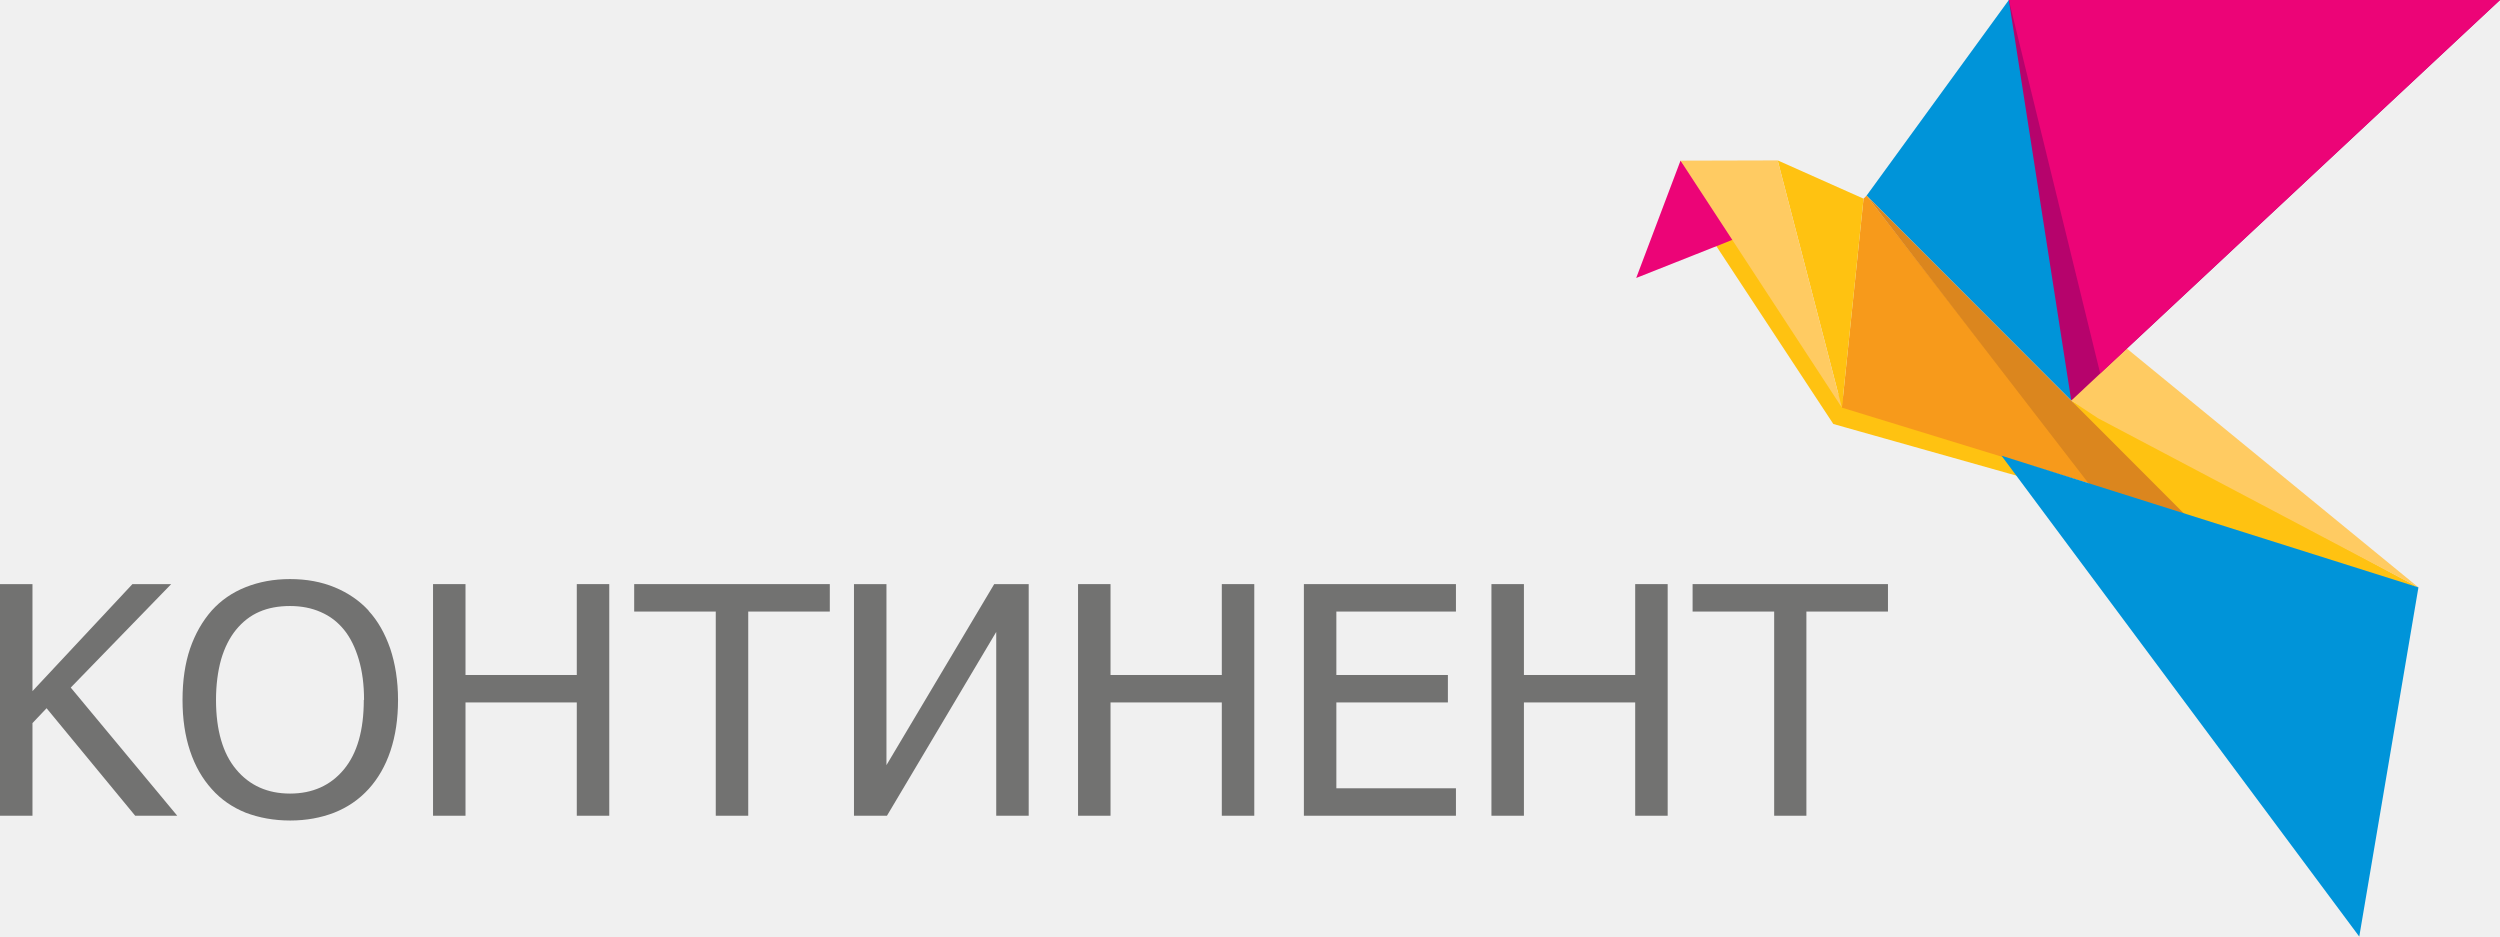
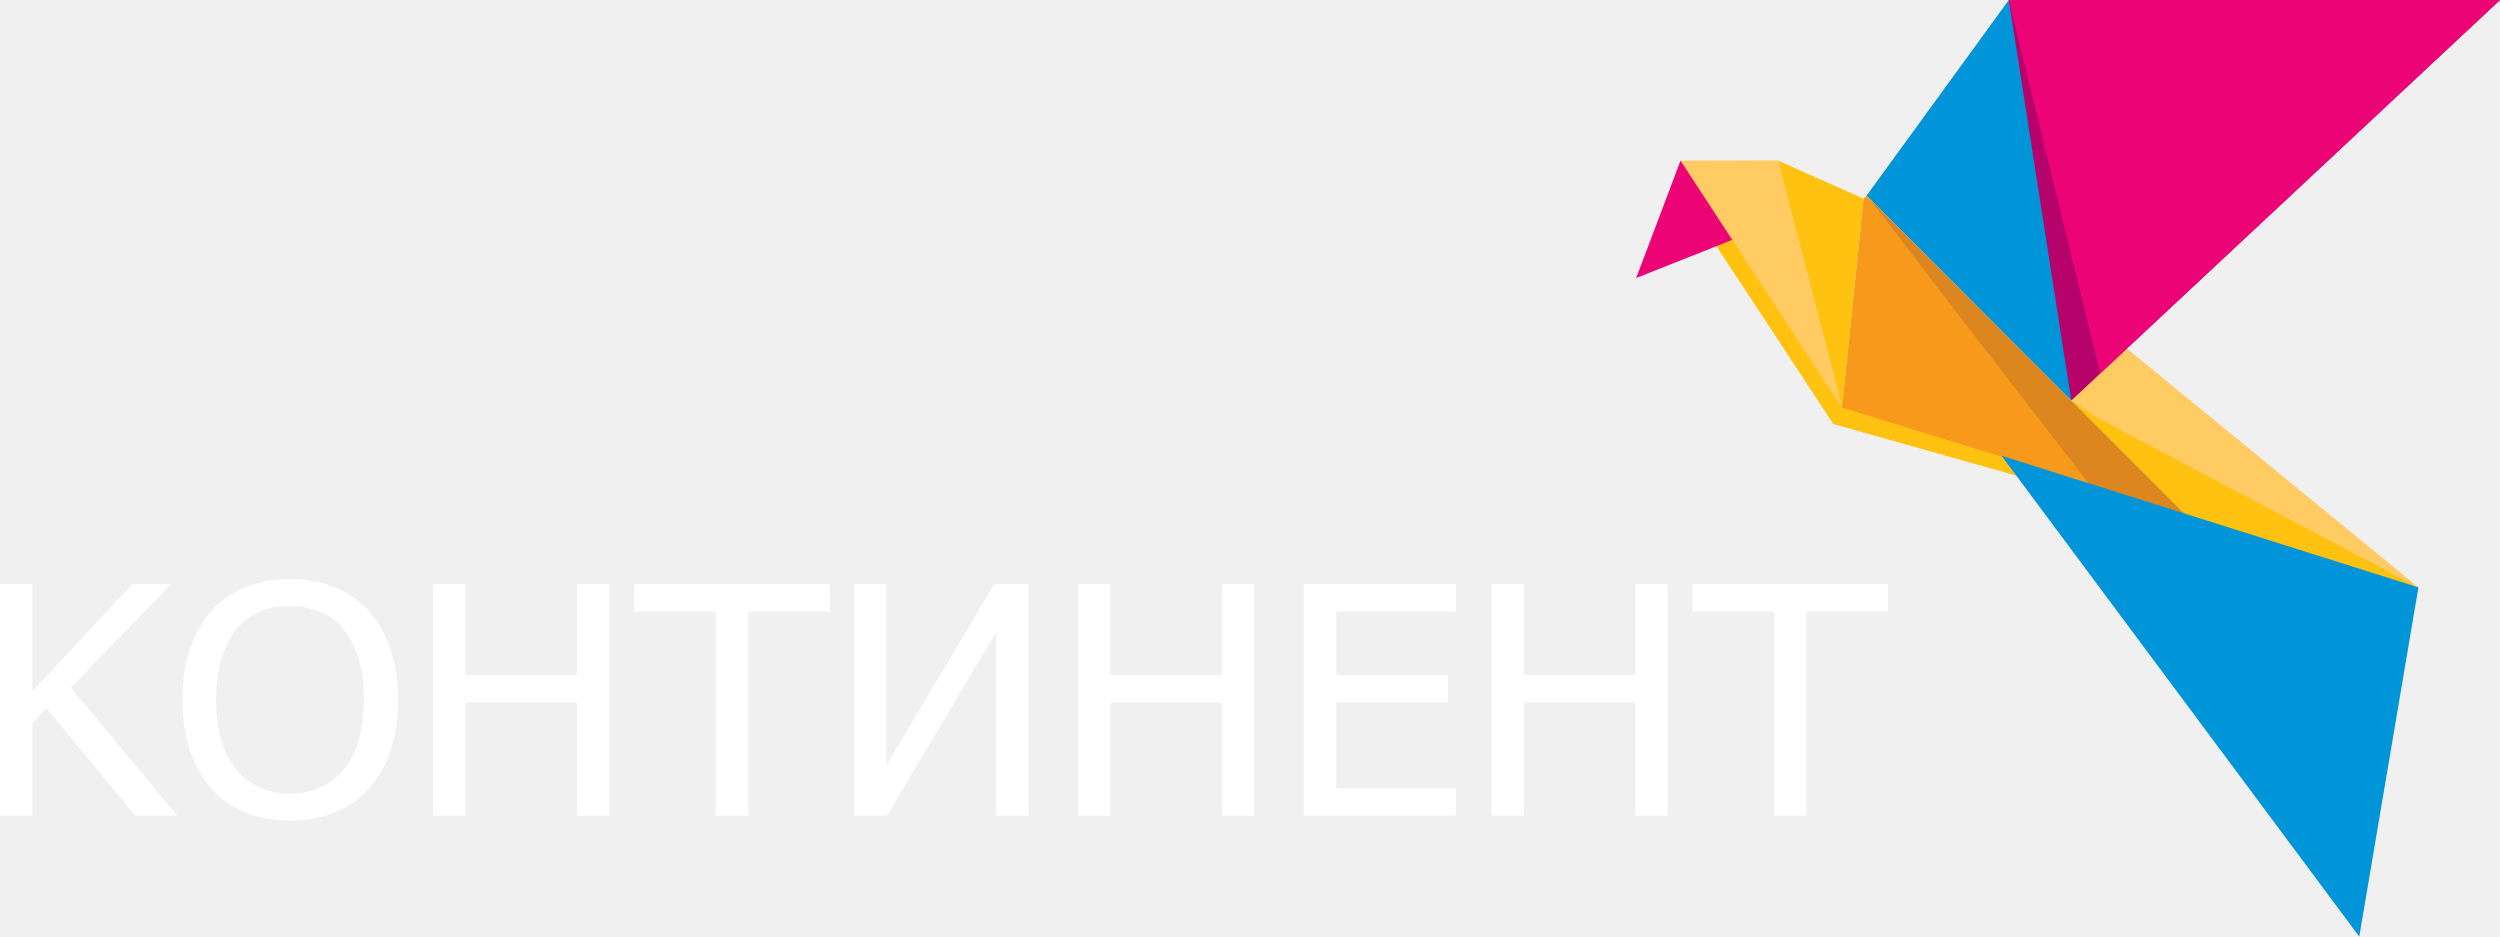
- <svg xmlns="http://www.w3.org/2000/svg" width="99.111mm" height="37.131mm" clip-rule="evenodd" fill-rule="evenodd" image-rendering="optimizeQuality" shape-rendering="geometricPrecision" text-rendering="geometricPrecision" version="1.1" viewBox="0 0 9930 3720" xml:space="preserve">
-   <defs>
-     <style type="text/css">
-    
-     .fil1 {fill:#0094D9}
-     .fil5 {fill:#B6036C}
-     .fil4 {fill:#DB861E}
-     .fil6 {fill:#EC0477}
-     .fil2 {fill:#F79A1B}
-     .fil0 {fill:#FFC211}
-     .fil3 {fill:#FFCB62}
-     .fil7 {fill:#727271;fill-rule:nonzero}
-    
-   </style>
-   </defs>
-   <g id="Layer_x0020_1">
-     <g id="_312606688">
-       <path class="fil0" d="m8076 1907-2-119c-161-38-759-110-800-267l-335-590-224-109 567 862 794 224z" />
-       <polygon class="fil0" points="8598 2075 9606 2333 8227 1591" />
-       <polygon class="fil1" points="7414 777 8227 1591 8412 537 7979 0" />
-       <polygon class="fil2" points="8306 1923 7414 777 7402 789 7316 1619" />
-       <polygon class="fil3" points="8333 1449 8227 1591 8333 1661 9606 2333 8440 1378" />
-       <polygon class="fil4" points="8309 1937 8699 2064 7414 777" />
-       <polygon class="fil0" points="7316 1619 7402 789 7061 637" />
-       <polygon class="fil5" points="8227 1591 9930 0 7979 0" />
-       <polygon class="fil6" points="6938 930 6675 638 6499 1104" />
-       <polygon class="fil6" points="8342 1483 9930 0 7979 0" />
-       <polygon class="fil1" points="9371 3720 9606 2333 7950 1810" />
-       <polygon class="fil3" points="7316 1619 7061 637 6675 638" />
-       <polygon class="fil7" points="704 3240 537 3240 185 2813 129 2872 129 3240 0 3240 0 2320 129 2320 129 2745 526 2320 680 2320 281 2731" />
-       <path id="1" class="fil7" d="m1464 2426c37 40 65 90 86 150 20 60 31 128 31 204 0 75-10 142-30 202s-49 110-86 151c-39 43-85 74-138 95-52 20-110 31-174 31-66 0-124-11-177-31-52-21-98-52-135-94-37-41-66-91-86-151s-30-127-30-203c0-77 10-145 30-204 20-58 49-109 86-151 37-41 82-72 135-93s111-32 176-32c66 0 125 11 178 33s98 53 134 92zm-18 354c0-61-7-114-21-161s-33-86-58-117c-26-32-56-55-93-71-36-16-77-24-122-24-47 0-88 8-122 23-35 15-66 39-93 72-25 31-45 70-59 118-13 47-20 101-20 160 0 120 27 213 80 276 53 64 125 96 214 96s161-32 214-96 79-156 79-276z" />
-       <polygon id="2" class="fil7" points="2420 3240 2291 3240 2291 2790 1849 2790 1849 3240 1720 3240 1720 2320 1849 2320 1849 2681 2291 2681 2291 2320 2420 2320" />
-       <polygon id="3" class="fil7" points="2843 3240 2843 2429 2519 2429 2519 2320 3296 2320 3296 2429 2972 2429 2972 3240" />
-       <polygon id="4" class="fil7" points="4086 3240 3957 3240 3957 2510 3523 3240 3392 3240 3392 2320 3521 2320 3521 3039 3949 2320 4086 2320" />
-       <polygon id="5" class="fil7" points="4982 3240 4853 3240 4853 2790 4411 2790 4411 3240 4282 3240 4282 2320 4411 2320 4411 2681 4853 2681 4853 2320 4982 2320" />
-       <polygon id="6" class="fil7" points="5179 3240 5179 2320 5783 2320 5783 2429 5308 2429 5308 2681 5751 2681 5751 2790 5308 2790 5308 3131 5783 3131 5783 3240" />
-       <polygon id="7" class="fil7" points="6624 3240 6495 3240 6495 2790 6053 2790 6053 3240 5924 3240 5924 2320 6053 2320 6053 2681 6495 2681 6495 2320 6624 2320" />
-       <polygon id="8" class="fil7" points="7047 3240 7047 2429 6723 2429 6723 2320 7499 2320 7499 2429 7175 2429 7175 3240" />
-     </g>
+ <svg xmlns="http://www.w3.org/2000/svg" id="svg42" width="99.111mm" height="37.131mm" clip-rule="evenodd" fill-rule="evenodd" image-rendering="optimizeQuality" shape-rendering="geometricPrecision" text-rendering="geometricPrecision" version="1.1" viewBox="0 0 9930 3720" xml:space="preserve">
+   <g id="g919">
+     <path id="path6" class="fil0" d="m8076 1907-2-119c-161-38-759-110-800-267l-335-590-224-109 567 862 794 224z" fill="#ffc211" />
+     <polygon id="polygon8" class="fil0" points="9606 2333 8227 1591 8598 2075" fill="#ffc211" />
+     <polygon id="polygon10" class="fil1" points="7414 777 8227 1591 8412 537 7979 0" fill="#0094d9" />
+     <polygon id="polygon12" class="fil2" points="8306 1923 7414 777 7402 789 7316 1619" fill="#f79a1b" />
+     <polygon id="polygon14" class="fil3" points="8440 1378 8333 1449 8227 1591 8333 1661 9606 2333" fill="#ffcb62" />
+     <polygon id="polygon16" class="fil4" points="8699 2064 7414 777 8309 1937" fill="#db861e" />
+     <polygon id="polygon18" class="fil0" points="7402 789 7061 637 7316 1619" fill="#ffc211" />
+     <polygon id="polygon20" class="fil5" points="9930 0 7979 0 8227 1591" fill="#b6036c" />
+     <polygon id="polygon22" class="fil6" points="6675 638 6499 1104 6938 930" fill="#ec0477" />
+     <polygon id="polygon24" class="fil6" points="9930 0 7979 0 8342 1483" fill="#ec0477" />
+     <polygon id="polygon26" class="fil1" points="9606 2333 7950 1810 9371 3720" fill="#0094d9" />
+     <polygon id="polygon28" class="fil3" points="7061 637 6675 638 7316 1619" fill="#ffcb62" />
+   </g>
+   <g id="g905" fill="#fff" fill-rule="nonzero">
+     <polygon id="polygon30" class="fil7" points="129 3240 0 3240 0 2320 129 2320 129 2745 526 2320 680 2320 281 2731 704 3240 537 3240 185 2813 129 2872" />
+     <path id="1" class="fil7" d="m1464 2426c37 40 65 90 86 150 20 60 31 128 31 204 0 75-10 142-30 202s-49 110-86 151c-39 43-85 74-138 95-52 20-110 31-174 31-66 0-124-11-177-31-52-21-98-52-135-94-37-41-66-91-86-151s-30-127-30-203c0-77 10-145 30-204 20-58 49-109 86-151 37-41 82-72 135-93s111-32 176-32c66 0 125 11 178 33s98 53 134 92zm-18 354c0-61-7-114-21-161s-33-86-58-117c-26-32-56-55-93-71-36-16-77-24-122-24-47 0-88 8-122 23-35 15-66 39-93 72-25 31-45 70-59 118-13 47-20 101-20 160 0 120 27 213 80 276 53 64 125 96 214 96s161-32 214-96 79-156 79-276z" />
+     <polygon id="2" class="fil7" points="1849 3240 1720 3240 1720 2320 1849 2320 1849 2681 2291 2681 2291 2320 2420 2320 2420 3240 2291 3240 2291 2790 1849 2790" />
+     <polygon id="3" class="fil7" points="3296 2320 3296 2429 2972 2429 2972 3240 2843 3240 2843 2429 2519 2429 2519 2320" />
+     <polygon id="4" class="fil7" points="3392 3240 3392 2320 3521 2320 3521 3039 3949 2320 4086 2320 4086 3240 3957 3240 3957 2510 3523 3240" />
+     <polygon id="5" class="fil7" points="4411 3240 4282 3240 4282 2320 4411 2320 4411 2681 4853 2681 4853 2320 4982 2320 4982 3240 4853 3240 4853 2790 4411 2790" />
+     <polygon id="6" class="fil7" points="5308 2429 5308 2681 5751 2681 5751 2790 5308 2790 5308 3131 5783 3131 5783 3240 5179 3240 5179 2320 5783 2320 5783 2429" />
+     <polygon id="7" class="fil7" points="6053 3240 5924 3240 5924 2320 6053 2320 6053 2681 6495 2681 6495 2320 6624 2320 6624 3240 6495 3240 6495 2790 6053 2790" />
+     <polygon id="8" class="fil7" points="7499 2320 7499 2429 7175 2429 7175 3240 7047 3240 7047 2429 6723 2429 6723 2320" />
  </g>
</svg>
